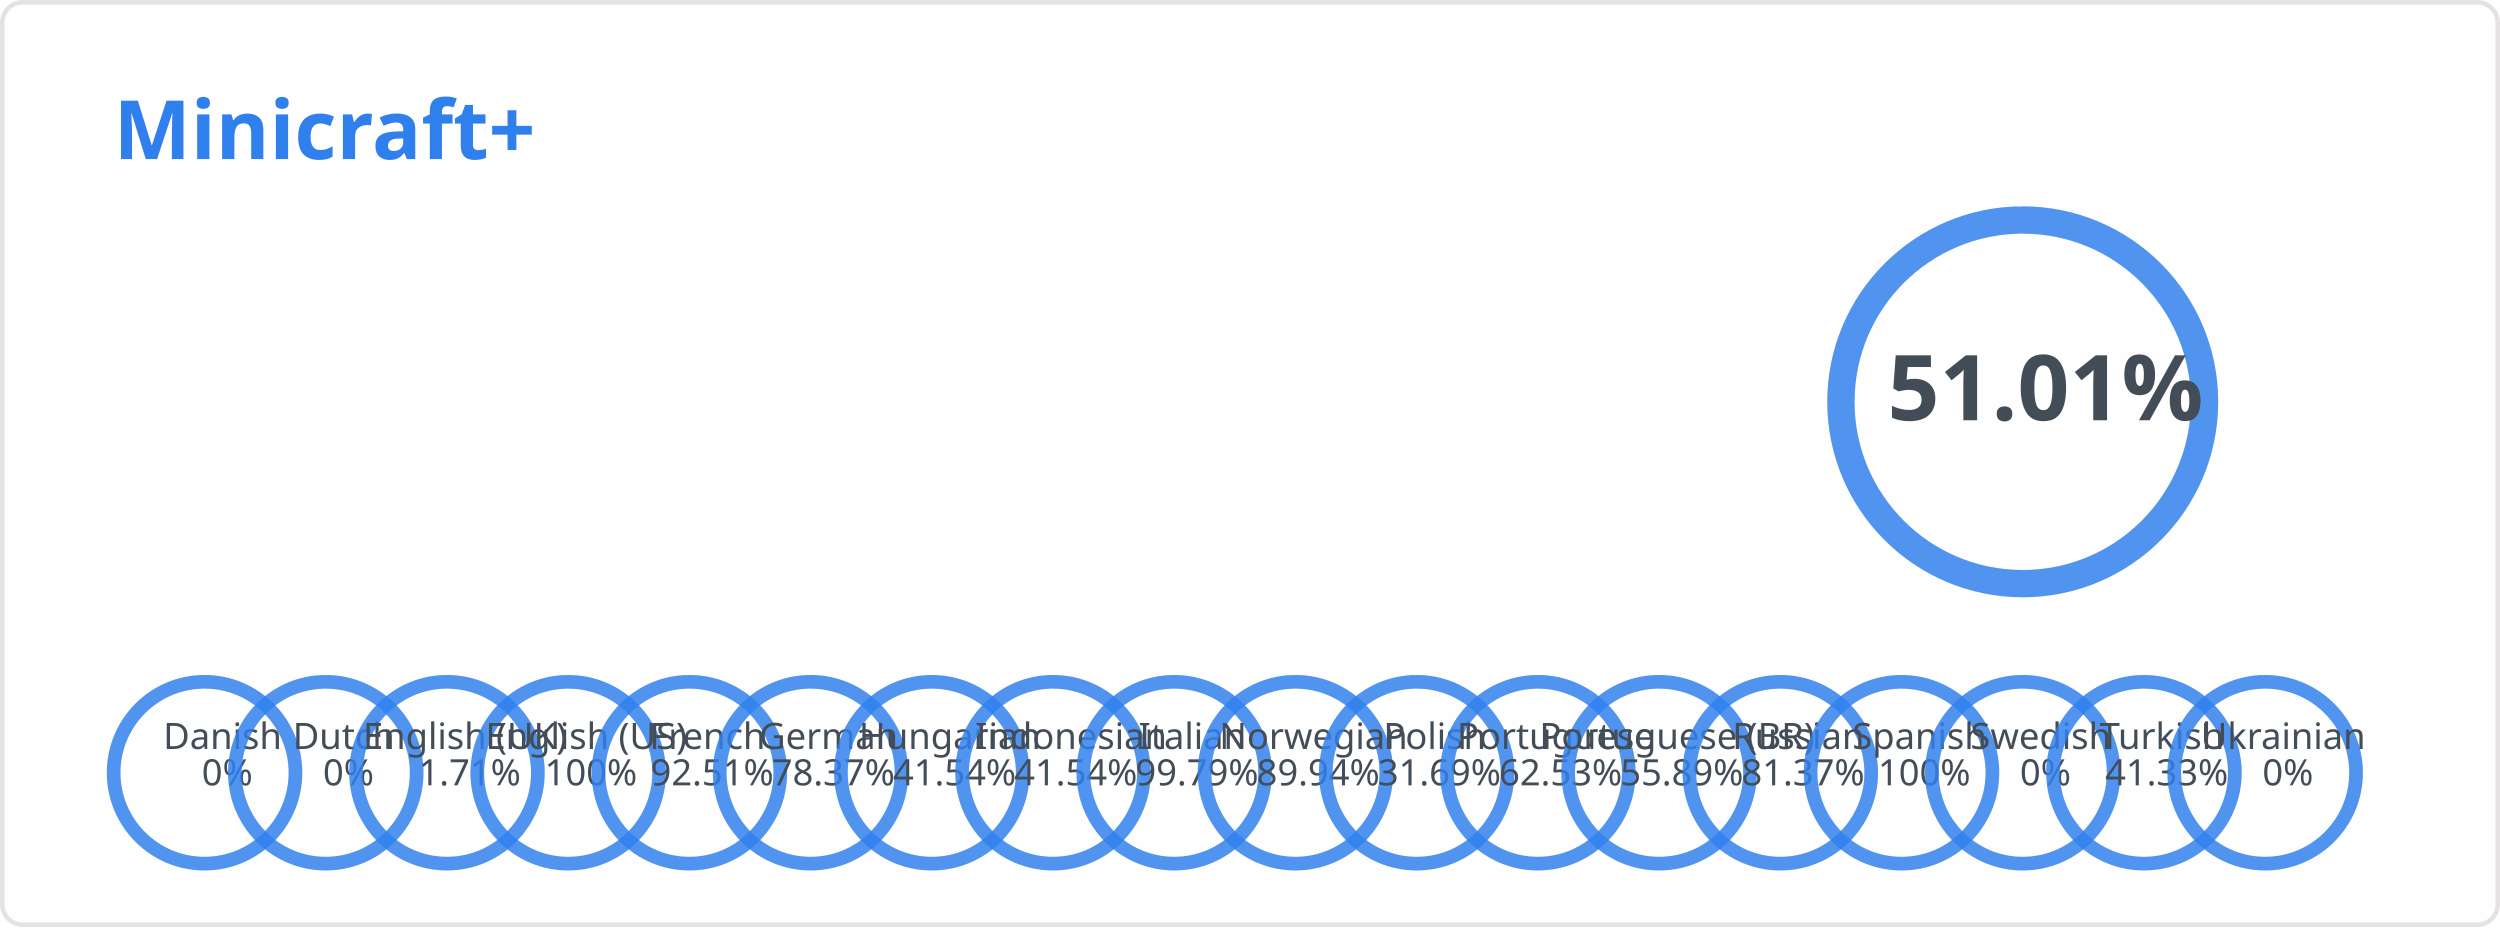
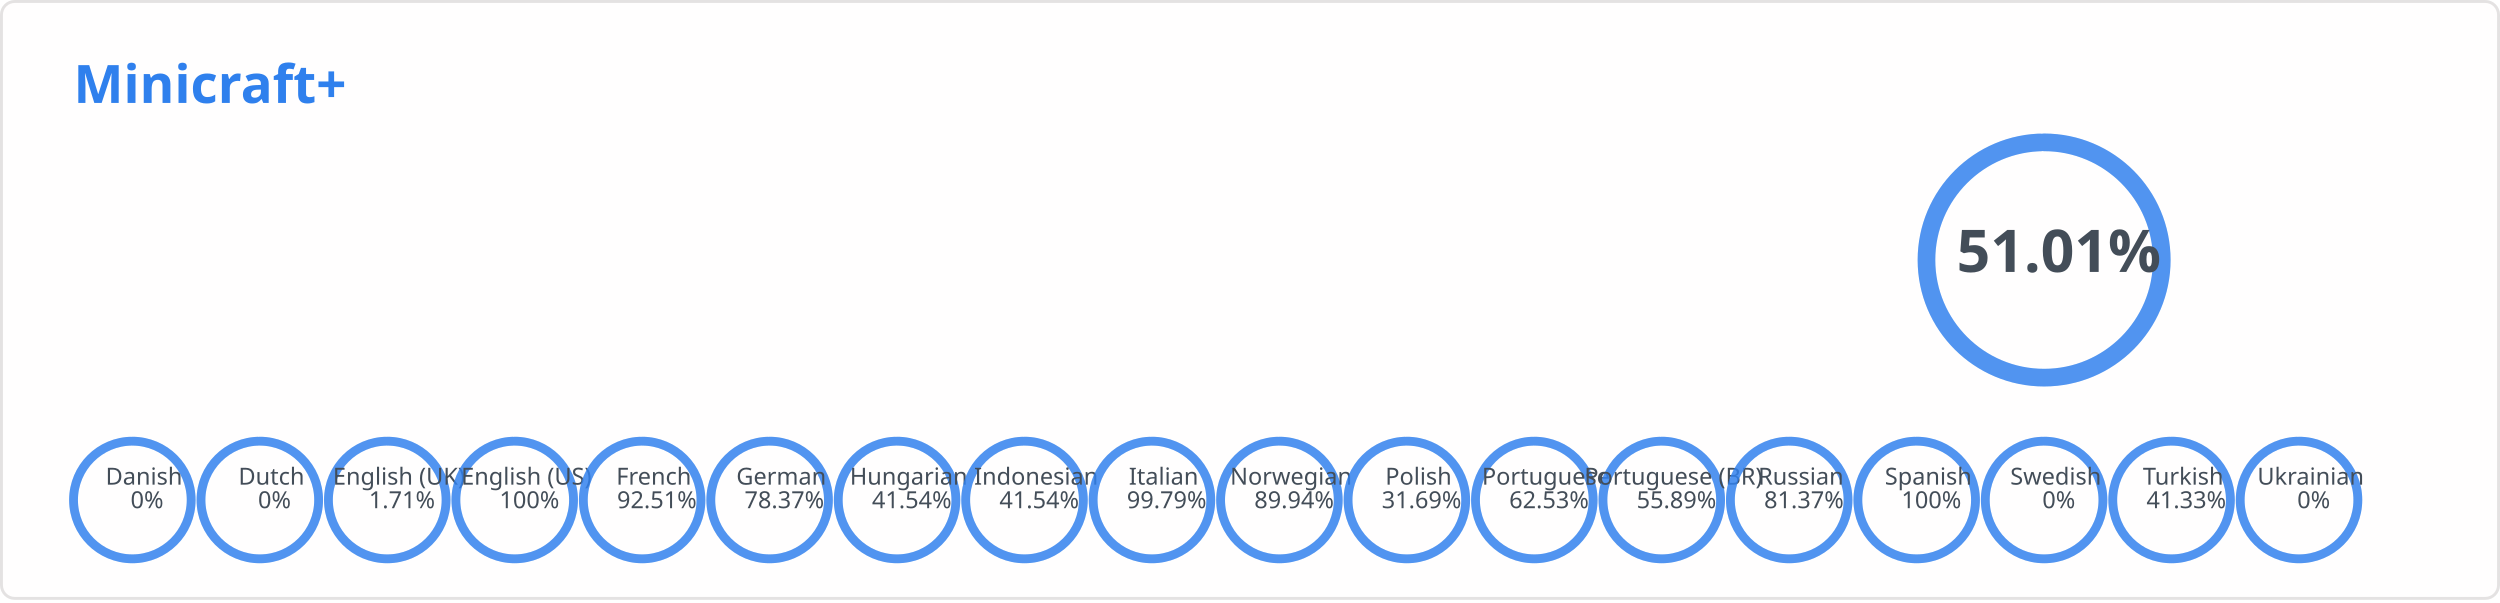
- <svg xmlns="http://www.w3.org/2000/svg" width="550" height="205" viewBox="0 0 550 205" fill="none" role="img" aria-labelledby="descId">
+ <svg xmlns="http://www.w3.org/2000/svg" width="850" height="205" viewBox="0 0 850 205" fill="none" role="img" aria-labelledby="descId">
  <style>
          .header {
            font: 600 18px 'Segoe UI', Ubuntu, Sans-Serif;
            fill: #2f80ed;
            animation: fadeInAnimation 0.8s ease-in-out forwards;
          }
          @supports(-moz-appearance: auto) {
            /* Selector detects Firefox */
            .header { font-size: 15.5px; }
          }
          
        .stat {
            font: 600 14px 'Segoe UI', Ubuntu, "Helvetica Neue", Sans-Serif; fill: #434d58;
        }
        @supports(-moz-appearance: auto) {
            /* Selector detects Firefox */
            .stat { font-size:12px; }
        }
        .stagger {
            opacity: 0;
            animation: fadeInAnimation 0.3s ease-in-out forwards;
        }
        .rank-text {
            font: 800 20px 'Segoe UI', Ubuntu, Sans-Serif; fill: #434d58;
            animation: scaleInAnimation 0.3s ease-in-out forwards;
        }
        .lang-text {
            font: 500 8px 'Segoe UI', Ubuntu, Sans-Serif; fill: #434d58;
            animation: scaleInAnimation 0.3s ease-in-out forwards;
        }
        
        .not_bold { font-weight: 400 }
        .bold { font-weight: 700 }

        .rank-circle-rim {
            stroke: #2f80ed;
            fill: none;
            stroke-width: 6;
            opacity: 0.2;
        }
        .rank-circle {
            stroke: #2f80ed;
            stroke-dasharray: 250;
            fill: none;
            stroke-width: 6;
            stroke-linecap: round;
            opacity: 0.8;
            transform: rotate(-90deg);
            animation: rankAnimation 1s forwards ease-in-out;
        }
        .lang-circle-rim {
            stroke: #2f80ed;
            fill: none;
            stroke-width: 3;
            opacity: 0.2;
        }
        .lang-circle {
            stroke: #2f80ed;
            stroke-dasharray: 125;
            fill: none;
            stroke-width: 3;
            stroke-linecap: round;
            opacity: 0.8;
            transform: rotate(-90deg);
        }
        
        @keyframes rankAnimation {
            from {
                stroke-dashoffset: 251.327;
            }
            to {
                stroke-dashoffset: 123.125;
            }
        }
    
    

        @keyframes langAnimation_da {
            from {
                stroke-dashoffset: 125.664;
            }
            to {
                stroke-dashoffset: 125.664;
            }
        }
    

        @keyframes langAnimation_nl {
            from {
                stroke-dashoffset: 125.664;
            }
            to {
                stroke-dashoffset: 125.664;
            }
        }
    

        @keyframes langAnimation_en-gb {
            from {
                stroke-dashoffset: 125.664;
            }
            to {
                stroke-dashoffset: 123.515;
            }
        }
    

        @keyframes langAnimation_en-us {
            from {
                stroke-dashoffset: 125.664;
            }
            to {
                stroke-dashoffset: 0;
            }
        }
    

        @keyframes langAnimation_fr {
            from {
                stroke-dashoffset: 125.664;
            }
            to {
                stroke-dashoffset: 9.412;
            }
        }
    

        @keyframes langAnimation_de {
            from {
                stroke-dashoffset: 125.664;
            }
            to {
                stroke-dashoffset: 27.181;
            }
        }
    

        @keyframes langAnimation_hu {
            from {
                stroke-dashoffset: 125.664;
            }
            to {
                stroke-dashoffset: 73.463;
            }
        }
    

        @keyframes langAnimation_id {
            from {
                stroke-dashoffset: 125.664;
            }
            to {
                stroke-dashoffset: 73.463;
            }
        }
    

        @keyframes langAnimation_it {
            from {
                stroke-dashoffset: 125.664;
            }
            to {
                stroke-dashoffset: 0.264;
            }
        }
    

        @keyframes langAnimation_no {
            from {
                stroke-dashoffset: 125.664;
            }
            to {
                stroke-dashoffset: 12.642;
            }
        }
    

        @keyframes langAnimation_pl {
            from {
                stroke-dashoffset: 125.664;
            }
            to {
                stroke-dashoffset: 85.841;
            }
        }
    

        @keyframes langAnimation_pt {
            from {
                stroke-dashoffset: 125.664;
            }
            to {
                stroke-dashoffset: 47.086;
            }
        }
    

        @keyframes langAnimation_pt-br {
            from {
                stroke-dashoffset: 125.664;
            }
            to {
                stroke-dashoffset: 55.43;
            }
        }
    

        @keyframes langAnimation_ru {
            from {
                stroke-dashoffset: 125.664;
            }
            to {
                stroke-dashoffset: 23.411;
            }
        }
    

        @keyframes langAnimation_es {
            from {
                stroke-dashoffset: 125.664;
            }
            to {
                stroke-dashoffset: 0;
            }
        }
    

        @keyframes langAnimation_sv {
            from {
                stroke-dashoffset: 125.664;
            }
            to {
                stroke-dashoffset: 125.664;
            }
        }
    

        @keyframes langAnimation_tr {
            from {
                stroke-dashoffset: 125.664;
            }
            to {
                stroke-dashoffset: 73.727;
            }
        }
    

        @keyframes langAnimation_uk {
            from {
                stroke-dashoffset: 125.664;
            }
            to {
                stroke-dashoffset: 125.664;
            }
        }
    

          
        /* Animations */
        @keyframes scaleInAnimation {
            from {
                transform: translate(-5px, 5px) scale(0);
            }
            to {
                transform: translate(-5px, 5px) scale(1);
            }
        }
        @keyframes fadeInAnimation {
            from {
                opacity: 0;
            }
            to {
                opacity: 1;
            }
        }
    
          
        </style>
-   <rect data-testid="card-bg" x="0.5" y="0.5" rx="4.5" height="99%" stroke="#e4e2e2" width="549" fill="#fffefe" stroke-opacity="1" />
+   <rect data-testid="card-bg" x="0.5" y="0.5" rx="4.5" height="99%" stroke="#e4e2e2" width="849" fill="#fffefe" stroke-opacity="1" />
  <g data-testid="card-title" transform="translate(25, 35)">
    <g transform="translate(0, 0)">
      <text x="0" y="0" class="header" data-testid="header">Minicraft+</text>
    </g>
  </g>
  <g data-testid="main-card-body" transform="translate(0, 55)">
-     <g data-testid="rank-circle" transform="translate(445, 33.4)">
+     <g data-testid="rank-circle" transform="translate(695, 33.4)">
      <circle class="rank-circle-rim" r="40" />
      <circle class="rank-circle" r="40" />
      <g class="rank-text">
        <text x="5" y="-3" dominant-baseline="middle" text-anchor="middle">
                51.01%
            </text>
      </g>
    </g>
    <svg x="0" y="0">
      <g transform="translate(0, 0)">
        <g class="stagger" style="animation-delay: 450ms" transform="translate(25, 0)">
          <text class="stat bold" y="12.5">Reference Language:</text>
          <text class="stat bold" x="199.01" y="12.5">English (US)</text>
        </g>
      </g>
      <g transform="translate(0, 25)">
        <g class="stagger" style="animation-delay: 600ms" transform="translate(25, 0)">
          <text class="stat bold" y="12.5">Terms:</text>
          <text class="stat bold" x="199.01" y="12.5">467</text>
        </g>
      </g>
      <g transform="translate(0, 50)">
        <g class="stagger" style="animation-delay: 750ms" transform="translate(25, 0)">
          <text class="stat bold" y="12.5">Languages:</text>
          <text class="stat bold" x="199.01" y="12.5">18</text>
        </g>
      </g>
    </svg>
    <g data-testid="lang-circles" transform="translate(45, 115)">
      <g transform="translate(0)">
        <circle class="lang-circle-rim" r="20" />
        <circle class="lang-circle" r="20" style="animation: langAnimation_da 1s forwards ease-in-out" />
        <g class="lang-text">
          <text x="5" y="-3" dominant-baseline="middle" text-anchor="middle">
            <tspan x="5" dy="-5">Danish</tspan>
            <tspan x="5" dy="1em">0%</tspan>
          </text>
        </g>
      </g>
-       <g transform="translate(26.66667)">
+       <g transform="translate(43.33333)">
        <circle class="lang-circle-rim" r="20" />
        <circle class="lang-circle" r="20" style="animation: langAnimation_nl 1s forwards ease-in-out" />
        <g class="lang-text">
          <text x="5" y="-3" dominant-baseline="middle" text-anchor="middle">
            <tspan x="5" dy="-5">Dutch</tspan>
            <tspan x="5" dy="1em">0%</tspan>
          </text>
        </g>
      </g>
-       <g transform="translate(53.33333)">
+       <g transform="translate(86.66667)">
        <circle class="lang-circle-rim" r="20" />
        <circle class="lang-circle" r="20" style="animation: langAnimation_en-gb 1s forwards ease-in-out" />
        <g class="lang-text">
          <text x="5" y="-3" dominant-baseline="middle" text-anchor="middle">
            <tspan x="5" dy="-5">English (UK)</tspan>
            <tspan x="5" dy="1em">1.71%</tspan>
          </text>
        </g>
      </g>
-       <g transform="translate(80)">
+       <g transform="translate(130)">
        <circle class="lang-circle-rim" r="20" />
        <circle class="lang-circle" r="20" style="animation: langAnimation_en-us 1s forwards ease-in-out" />
        <g class="lang-text">
          <text x="5" y="-3" dominant-baseline="middle" text-anchor="middle">
            <tspan x="5" dy="-5">English (US)</tspan>
            <tspan x="5" dy="1em">100%</tspan>
          </text>
        </g>
      </g>
-       <g transform="translate(106.6667)">
+       <g transform="translate(173.3333)">
        <circle class="lang-circle-rim" r="20" />
        <circle class="lang-circle" r="20" style="animation: langAnimation_fr 1s forwards ease-in-out" />
        <g class="lang-text">
          <text x="5" y="-3" dominant-baseline="middle" text-anchor="middle">
            <tspan x="5" dy="-5">French</tspan>
            <tspan x="5" dy="1em">92.51%</tspan>
          </text>
        </g>
      </g>
-       <g transform="translate(133.3333)">
+       <g transform="translate(216.6667)">
        <circle class="lang-circle-rim" r="20" />
        <circle class="lang-circle" r="20" style="animation: langAnimation_de 1s forwards ease-in-out" />
        <g class="lang-text">
          <text x="5" y="-3" dominant-baseline="middle" text-anchor="middle">
            <tspan x="5" dy="-5">German</tspan>
            <tspan x="5" dy="1em">78.37%</tspan>
          </text>
        </g>
      </g>
-       <g transform="translate(160)">
+       <g transform="translate(260)">
        <circle class="lang-circle-rim" r="20" />
        <circle class="lang-circle" r="20" style="animation: langAnimation_hu 1s forwards ease-in-out" />
        <g class="lang-text">
          <text x="5" y="-3" dominant-baseline="middle" text-anchor="middle">
            <tspan x="5" dy="-5">Hungarian</tspan>
            <tspan x="5" dy="1em">41.54%</tspan>
          </text>
        </g>
      </g>
-       <g transform="translate(186.6667)">
+       <g transform="translate(303.3333)">
        <circle class="lang-circle-rim" r="20" />
        <circle class="lang-circle" r="20" style="animation: langAnimation_id 1s forwards ease-in-out" />
        <g class="lang-text">
          <text x="5" y="-3" dominant-baseline="middle" text-anchor="middle">
            <tspan x="5" dy="-5">Indonesian</tspan>
            <tspan x="5" dy="1em">41.54%</tspan>
          </text>
        </g>
      </g>
-       <g transform="translate(213.3333)">
+       <g transform="translate(346.6667)">
        <circle class="lang-circle-rim" r="20" />
        <circle class="lang-circle" r="20" style="animation: langAnimation_it 1s forwards ease-in-out" />
        <g class="lang-text">
          <text x="5" y="-3" dominant-baseline="middle" text-anchor="middle">
            <tspan x="5" dy="-5">Italian</tspan>
            <tspan x="5" dy="1em">99.79%</tspan>
          </text>
        </g>
      </g>
-       <g transform="translate(240)">
+       <g transform="translate(390)">
        <circle class="lang-circle-rim" r="20" />
        <circle class="lang-circle" r="20" style="animation: langAnimation_no 1s forwards ease-in-out" />
        <g class="lang-text">
          <text x="5" y="-3" dominant-baseline="middle" text-anchor="middle">
            <tspan x="5" dy="-5">Norwegian</tspan>
            <tspan x="5" dy="1em">89.94%</tspan>
          </text>
        </g>
      </g>
-       <g transform="translate(266.6667)">
+       <g transform="translate(433.3333)">
        <circle class="lang-circle-rim" r="20" />
        <circle class="lang-circle" r="20" style="animation: langAnimation_pl 1s forwards ease-in-out" />
        <g class="lang-text">
          <text x="5" y="-3" dominant-baseline="middle" text-anchor="middle">
            <tspan x="5" dy="-5">Polish</tspan>
            <tspan x="5" dy="1em">31.69%</tspan>
          </text>
        </g>
      </g>
-       <g transform="translate(293.3333)">
+       <g transform="translate(476.6667)">
        <circle class="lang-circle-rim" r="20" />
        <circle class="lang-circle" r="20" style="animation: langAnimation_pt 1s forwards ease-in-out" />
        <g class="lang-text">
          <text x="5" y="-3" dominant-baseline="middle" text-anchor="middle">
            <tspan x="5" dy="-5">Portuguese</tspan>
            <tspan x="5" dy="1em">62.53%</tspan>
          </text>
        </g>
      </g>
-       <g transform="translate(320)">
+       <g transform="translate(520)">
        <circle class="lang-circle-rim" r="20" />
        <circle class="lang-circle" r="20" style="animation: langAnimation_pt-br 1s forwards ease-in-out" />
        <g class="lang-text">
          <text x="5" y="-3" dominant-baseline="middle" text-anchor="middle">
            <tspan x="5" dy="-5">Portuguese (BR)</tspan>
            <tspan x="5" dy="1em">55.89%</tspan>
          </text>
        </g>
      </g>
-       <g transform="translate(346.6667)">
+       <g transform="translate(563.3333)">
        <circle class="lang-circle-rim" r="20" />
        <circle class="lang-circle" r="20" style="animation: langAnimation_ru 1s forwards ease-in-out" />
        <g class="lang-text">
          <text x="5" y="-3" dominant-baseline="middle" text-anchor="middle">
            <tspan x="5" dy="-5">Russian</tspan>
            <tspan x="5" dy="1em">81.37%</tspan>
          </text>
        </g>
      </g>
-       <g transform="translate(373.3333)">
+       <g transform="translate(606.6667)">
        <circle class="lang-circle-rim" r="20" />
        <circle class="lang-circle" r="20" style="animation: langAnimation_es 1s forwards ease-in-out" />
        <g class="lang-text">
          <text x="5" y="-3" dominant-baseline="middle" text-anchor="middle">
            <tspan x="5" dy="-5">Spanish</tspan>
            <tspan x="5" dy="1em">100%</tspan>
          </text>
        </g>
      </g>
-       <g transform="translate(400)">
+       <g transform="translate(650)">
        <circle class="lang-circle-rim" r="20" />
        <circle class="lang-circle" r="20" style="animation: langAnimation_sv 1s forwards ease-in-out" />
        <g class="lang-text">
          <text x="5" y="-3" dominant-baseline="middle" text-anchor="middle">
            <tspan x="5" dy="-5">Swedish</tspan>
            <tspan x="5" dy="1em">0%</tspan>
          </text>
        </g>
      </g>
-       <g transform="translate(426.6667)">
+       <g transform="translate(693.3333)">
        <circle class="lang-circle-rim" r="20" />
        <circle class="lang-circle" r="20" style="animation: langAnimation_tr 1s forwards ease-in-out" />
        <g class="lang-text">
          <text x="5" y="-3" dominant-baseline="middle" text-anchor="middle">
            <tspan x="5" dy="-5">Turkish</tspan>
            <tspan x="5" dy="1em">41.33%</tspan>
          </text>
        </g>
      </g>
-       <g transform="translate(453.3333)">
+       <g transform="translate(736.6667)">
        <circle class="lang-circle-rim" r="20" />
        <circle class="lang-circle" r="20" style="animation: langAnimation_uk 1s forwards ease-in-out" />
        <g class="lang-text">
          <text x="5" y="-3" dominant-baseline="middle" text-anchor="middle">
            <tspan x="5" dy="-5">Ukrainian</tspan>
            <tspan x="5" dy="1em">0%</tspan>
          </text>
        </g>
      </g>
    </g>
  </g>
</svg>
